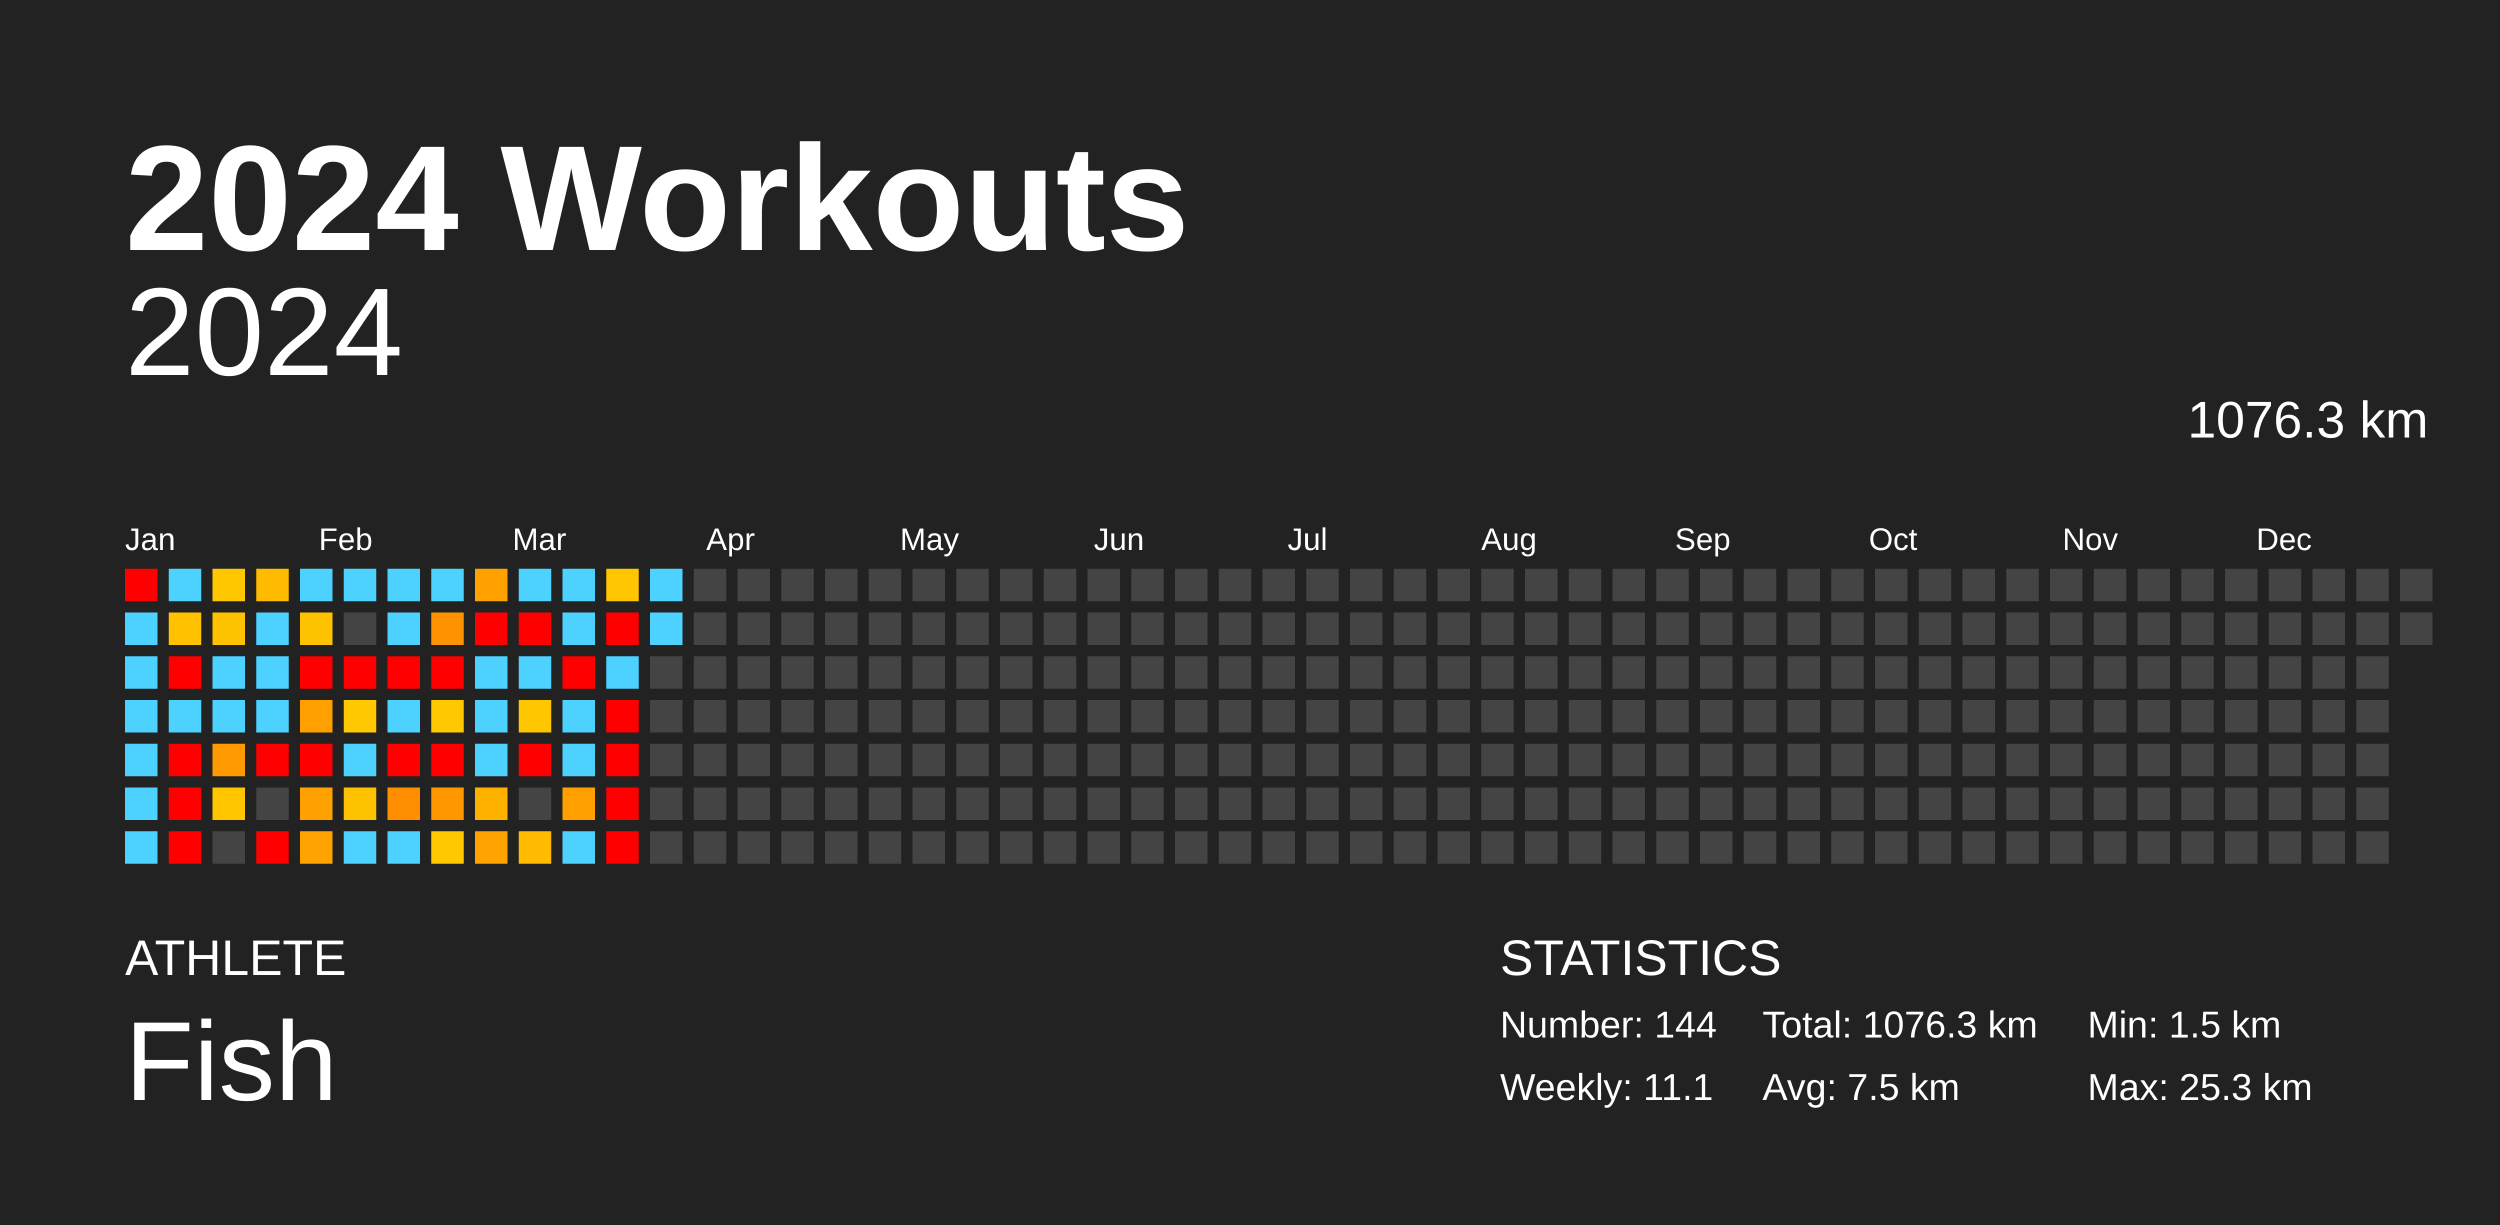
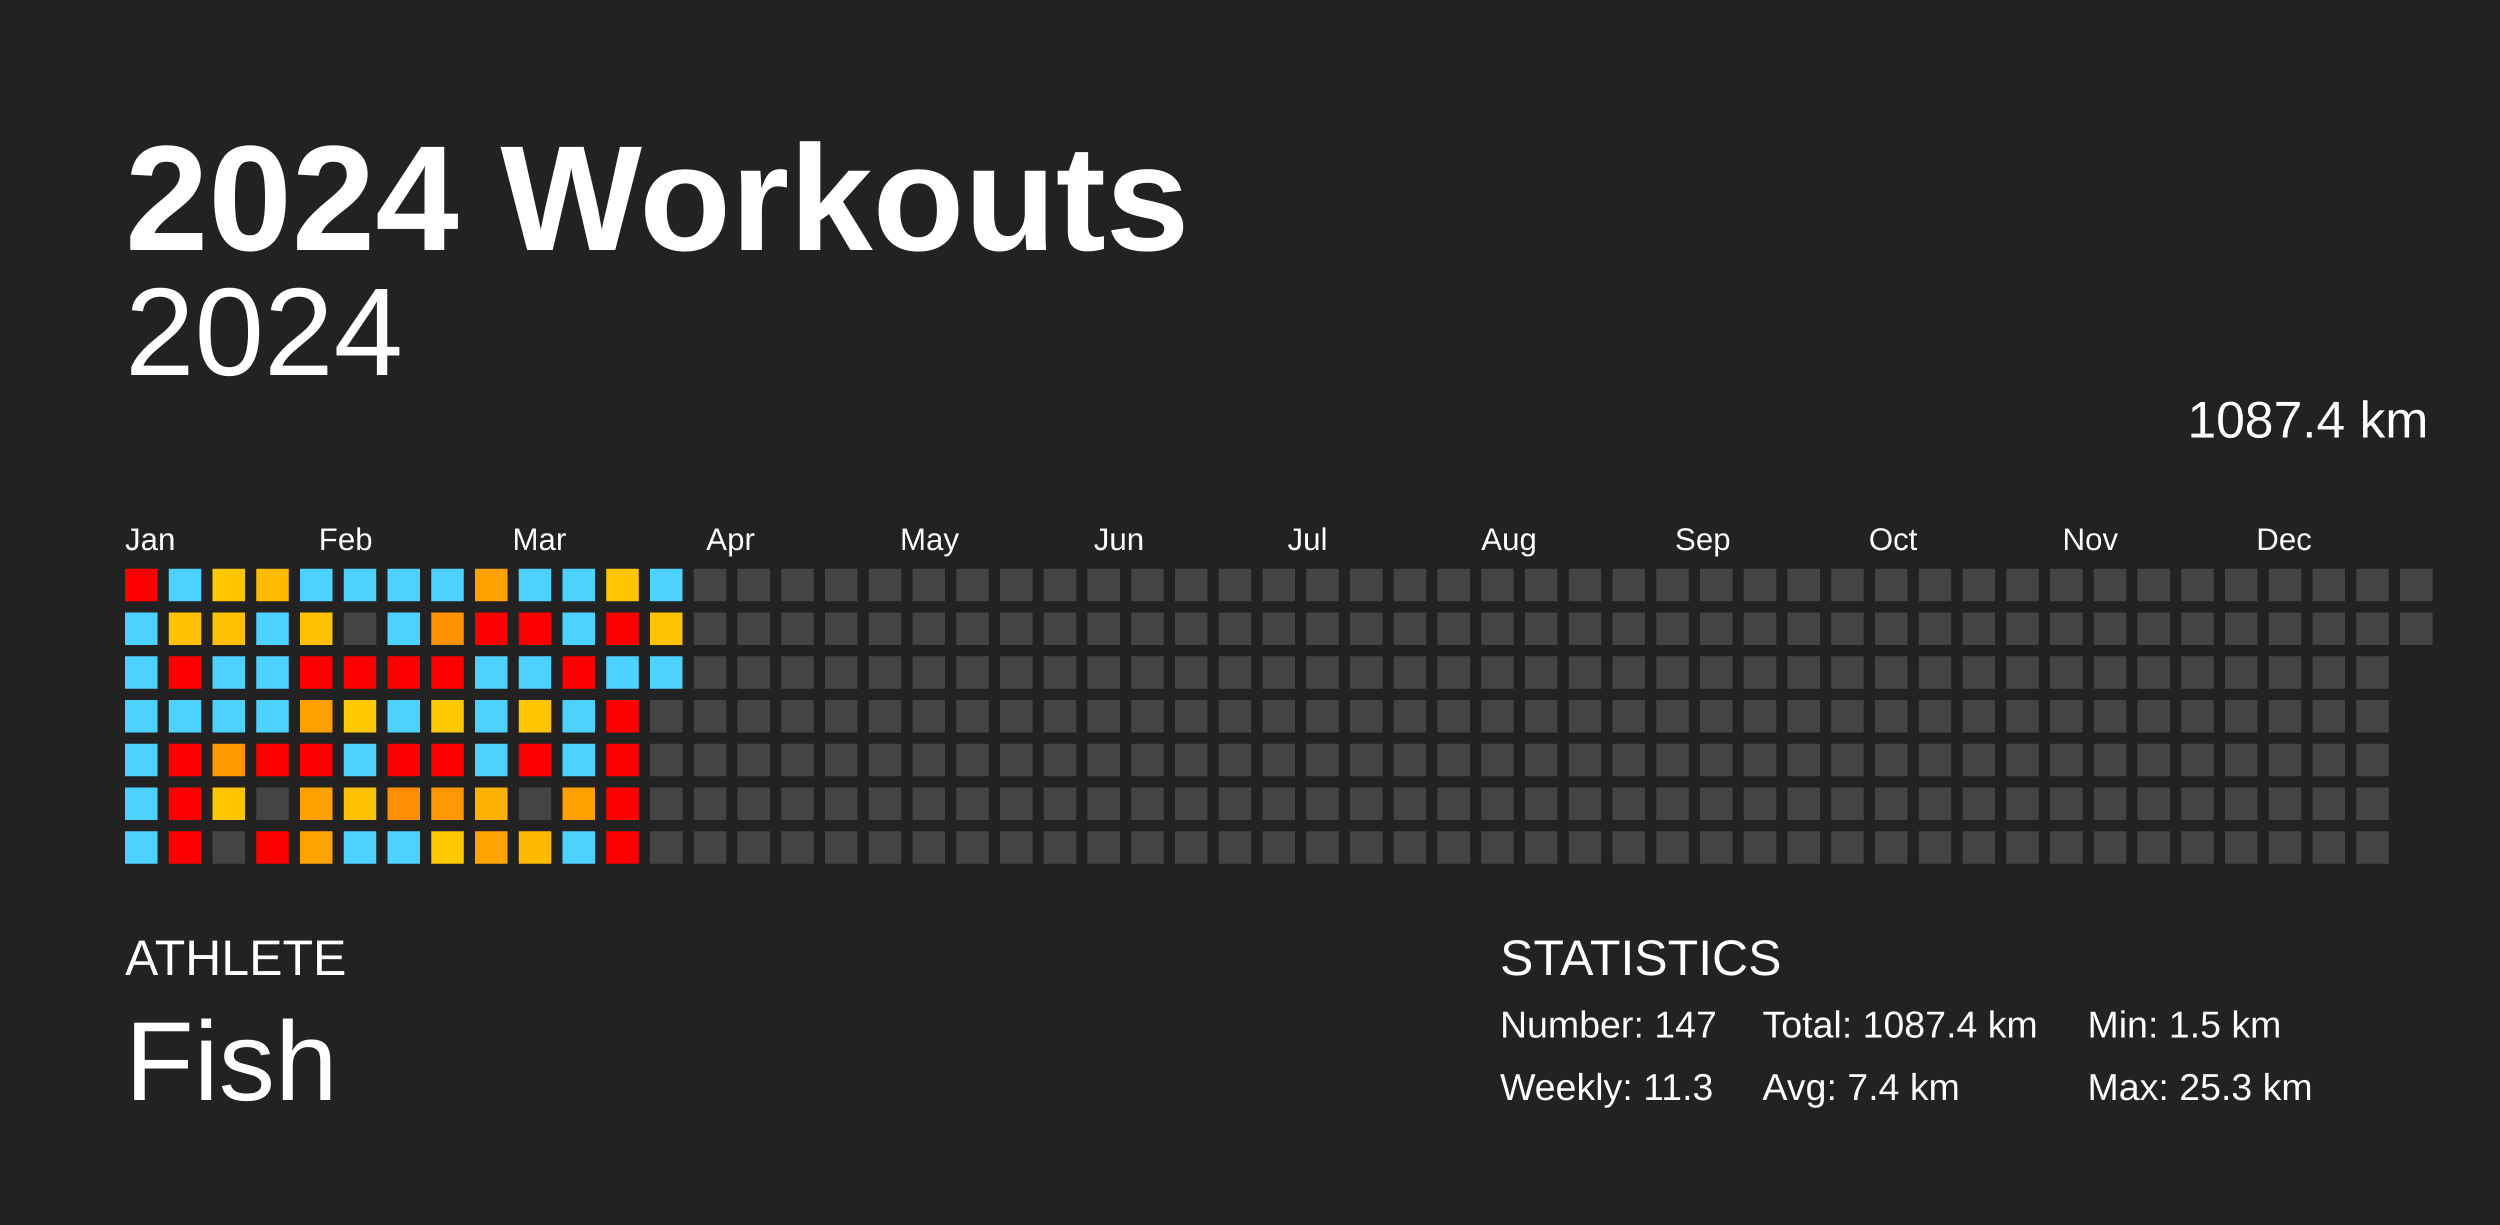
<svg xmlns="http://www.w3.org/2000/svg" baseProfile="full" height="98mm" version="1.1" viewBox="0,0,200,98" width="200mm">
  <defs />
  <rect fill="#222222" height="98" width="200" x="0" y="0" />
  <text fill="#FFFFFF" style="font-size:12px; font-family:Arial; font-weight:bold;" x="10" y="20">2024 Workouts</text>
  <text fill="#FFFFFF" style="font-size:4px; font-family:Arial" x="10" y="78">ATHLETE</text>
  <text fill="#FFFFFF" style="font-size:9px; font-family:Arial" x="10" y="88">Fish</text>
  <text fill="#FFFFFF" style="font-size:4px; font-family:Arial" x="120" y="78">STATISTICS</text>
-   <text fill="#FFFFFF" style="font-size:3px; font-family:Arial" x="120" y="83">Number: 144</text>
-   <text fill="#FFFFFF" style="font-size:3px; font-family:Arial" x="120" y="88">Weekly: 11.1</text>
-   <text fill="#FFFFFF" style="font-size:3px; font-family:Arial" x="141" y="83">Total: 1076.3 km</text>
-   <text fill="#FFFFFF" style="font-size:3px; font-family:Arial" x="141" y="88">Avg: 7.5 km</text>
+   <text fill="#FFFFFF" style="font-size:3px; font-family:Arial" x="120" y="83">Number: 147</text>
+   <text fill="#FFFFFF" style="font-size:3px; font-family:Arial" x="120" y="88">Weekly: 11.3</text>
+   <text fill="#FFFFFF" style="font-size:3px; font-family:Arial" x="141" y="83">Total: 1087.4 km</text>
+   <text fill="#FFFFFF" style="font-size:3px; font-family:Arial" x="141" y="88">Avg: 7.4 km</text>
  <text fill="#FFFFFF" style="font-size:3px; font-family:Arial" x="167" y="83">Min: 1.5 km</text>
  <text fill="#FFFFFF" style="font-size:3px; font-family:Arial" x="167" y="88">Max: 25.3 km</text>
  <text alignment-baseline="hanging" fill="#FFFFFF" style="font-size:10.0px; font-family:Arial;" x="10" y="30">2024</text>
-   <text alignment-baseline="hanging" fill="#FFFFFF" style="font-size:4.125px; font-family:Arial;" x="175" y="35">1076.3 km</text>
+   <text alignment-baseline="hanging" fill="#FFFFFF" style="font-size:4.125px; font-family:Arial;" x="175" y="35">1087.4 km</text>
  <text fill="#FFFFFF" style="font-size:2.5px; font-family:Arial" x="10.0" y="44">Jan</text>
  <text fill="#FFFFFF" style="font-size:2.5px; font-family:Arial" x="25.5" y="44">Feb</text>
  <text fill="#FFFFFF" style="font-size:2.5px; font-family:Arial" x="41.0" y="44">Mar</text>
  <text fill="#FFFFFF" style="font-size:2.5px; font-family:Arial" x="56.5" y="44">Apr</text>
  <text fill="#FFFFFF" style="font-size:2.5px; font-family:Arial" x="72.0" y="44">May</text>
  <text fill="#FFFFFF" style="font-size:2.5px; font-family:Arial" x="87.5" y="44">Jun</text>
  <text fill="#FFFFFF" style="font-size:2.5px; font-family:Arial" x="103.0" y="44">Jul</text>
  <text fill="#FFFFFF" style="font-size:2.5px; font-family:Arial" x="118.5" y="44">Aug</text>
  <text fill="#FFFFFF" style="font-size:2.5px; font-family:Arial" x="134.0" y="44">Sep</text>
  <text fill="#FFFFFF" style="font-size:2.5px; font-family:Arial" x="149.5" y="44">Oct</text>
  <text fill="#FFFFFF" style="font-size:2.5px; font-family:Arial" x="165.0" y="44">Nov</text>
  <text fill="#FFFFFF" style="font-size:2.5px; font-family:Arial" x="180.5" y="44">Dec</text>
  <rect fill="red" height="2.6" width="2.6" x="10.0" y="45.5" />
  <rect fill="#4dd2ff" height="2.6" width="2.6" x="10.0" y="49.0" />
  <rect fill="#4dd2ff" height="2.6" width="2.6" x="10.0" y="52.5" />
  <rect fill="#4dd2ff" height="2.6" width="2.6" x="10.0" y="56.0" />
  <rect fill="#4dd2ff" height="2.6" width="2.6" x="10.0" y="59.5" />
  <rect fill="#4dd2ff" height="2.6" width="2.6" x="10.0" y="63.0" />
  <rect fill="#4dd2ff" height="2.6" width="2.6" x="10.0" y="66.5" />
  <rect fill="#4dd2ff" height="2.6" width="2.6" x="13.5" y="45.5" />
  <rect fill="#ffc100" height="2.6" width="2.6" x="13.5" y="49.0" />
  <rect fill="red" height="2.6" width="2.6" x="13.5" y="52.5" />
  <rect fill="#4dd2ff" height="2.6" width="2.6" x="13.5" y="56.0" />
  <rect fill="red" height="2.6" width="2.6" x="13.5" y="59.5" />
  <rect fill="red" height="2.6" width="2.6" x="13.5" y="63.0" />
  <rect fill="red" height="2.6" width="2.6" x="13.5" y="66.5" />
  <rect fill="#ffc700" height="2.6" width="2.6" x="17.0" y="45.5" />
  <rect fill="#ffc200" height="2.6" width="2.6" x="17.0" y="49.0" />
  <rect fill="#4dd2ff" height="2.6" width="2.6" x="17.0" y="52.5" />
  <rect fill="#4dd2ff" height="2.6" width="2.6" x="17.0" y="56.0" />
  <rect fill="#ff9900" height="2.6" width="2.6" x="17.0" y="59.5" />
  <rect fill="#ffc600" height="2.6" width="2.6" x="17.0" y="63.0" />
  <rect fill="#444444" height="2.6" width="2.6" x="17.0" y="66.5" />
  <rect fill="#ffbb00" height="2.6" width="2.6" x="20.5" y="45.5" />
  <rect fill="#4dd2ff" height="2.6" width="2.6" x="20.5" y="49.0" />
  <rect fill="#4dd2ff" height="2.6" width="2.6" x="20.5" y="52.5" />
  <rect fill="#4dd2ff" height="2.6" width="2.6" x="20.5" y="56.0" />
  <rect fill="red" height="2.6" width="2.6" x="20.5" y="59.5" />
  <rect fill="#444444" height="2.6" width="2.6" x="20.5" y="63.0" />
  <rect fill="red" height="2.6" width="2.6" x="20.5" y="66.5" />
  <rect fill="#4dd2ff" height="2.6" width="2.6" x="24.0" y="45.5" />
  <rect fill="#ffc200" height="2.6" width="2.6" x="24.0" y="49.0" />
  <rect fill="red" height="2.6" width="2.6" x="24.0" y="52.5" />
  <rect fill="#ffa000" height="2.6" width="2.6" x="24.0" y="56.0" />
  <rect fill="red" height="2.6" width="2.6" x="24.0" y="59.5" />
  <rect fill="#ffa100" height="2.6" width="2.6" x="24.0" y="63.0" />
  <rect fill="#ffa300" height="2.6" width="2.6" x="24.0" y="66.5" />
  <rect fill="#4dd2ff" height="2.6" width="2.6" x="27.5" y="45.5" />
  <rect fill="#444444" height="2.6" width="2.6" x="27.5" y="49.0" />
  <rect fill="red" height="2.6" width="2.6" x="27.5" y="52.5" />
  <rect fill="#ffc800" height="2.6" width="2.6" x="27.5" y="56.0" />
  <rect fill="#4dd2ff" height="2.6" width="2.6" x="27.5" y="59.5" />
  <rect fill="#ffc200" height="2.6" width="2.6" x="27.5" y="63.0" />
  <rect fill="#4dd2ff" height="2.6" width="2.6" x="27.5" y="66.5" />
  <rect fill="#4dd2ff" height="2.6" width="2.6" x="31.0" y="45.5" />
  <rect fill="#4dd2ff" height="2.6" width="2.6" x="31.0" y="49.0" />
  <rect fill="red" height="2.6" width="2.6" x="31.0" y="52.5" />
  <rect fill="#4dd2ff" height="2.6" width="2.6" x="31.0" y="56.0" />
  <rect fill="red" height="2.6" width="2.6" x="31.0" y="59.5" />
  <rect fill="#ff8f00" height="2.6" width="2.6" x="31.0" y="63.0" />
  <rect fill="#4dd2ff" height="2.6" width="2.6" x="31.0" y="66.5" />
  <rect fill="#4dd2ff" height="2.6" width="2.6" x="34.5" y="45.5" />
  <rect fill="#ff9200" height="2.6" width="2.6" x="34.5" y="49.0" />
  <rect fill="red" height="2.6" width="2.6" x="34.5" y="52.5" />
  <rect fill="#ffc800" height="2.6" width="2.6" x="34.5" y="56.0" />
  <rect fill="red" height="2.6" width="2.6" x="34.5" y="59.5" />
  <rect fill="#ff9800" height="2.6" width="2.6" x="34.5" y="63.0" />
  <rect fill="#ffc800" height="2.6" width="2.6" x="34.5" y="66.5" />
  <rect fill="#ffa200" height="2.6" width="2.6" x="38.0" y="45.5" />
  <rect fill="red" height="2.6" width="2.6" x="38.0" y="49.0" />
  <rect fill="#4dd2ff" height="2.6" width="2.6" x="38.0" y="52.5" />
  <rect fill="#4dd2ff" height="2.6" width="2.6" x="38.0" y="56.0" />
  <rect fill="#4dd2ff" height="2.6" width="2.6" x="38.0" y="59.5" />
  <rect fill="#ffb100" height="2.6" width="2.6" x="38.0" y="63.0" />
  <rect fill="#ffa300" height="2.6" width="2.6" x="38.0" y="66.5" />
  <rect fill="#4dd2ff" height="2.6" width="2.6" x="41.5" y="45.5" />
  <rect fill="red" height="2.6" width="2.6" x="41.5" y="49.0" />
  <rect fill="#4dd2ff" height="2.6" width="2.6" x="41.5" y="52.5" />
  <rect fill="#ffc600" height="2.6" width="2.6" x="41.5" y="56.0" />
  <rect fill="red" height="2.6" width="2.6" x="41.5" y="59.5" />
  <rect fill="#444444" height="2.6" width="2.6" x="41.5" y="63.0" />
  <rect fill="#ffbb00" height="2.6" width="2.6" x="41.5" y="66.5" />
  <rect fill="#4dd2ff" height="2.6" width="2.6" x="45.0" y="45.5" />
  <rect fill="#4dd2ff" height="2.6" width="2.6" x="45.0" y="49.0" />
  <rect fill="red" height="2.6" width="2.6" x="45.0" y="52.5" />
  <rect fill="#4dd2ff" height="2.6" width="2.6" x="45.0" y="56.0" />
  <rect fill="#4dd2ff" height="2.6" width="2.6" x="45.0" y="59.5" />
  <rect fill="#ff9f00" height="2.6" width="2.6" x="45.0" y="63.0" />
  <rect fill="#4dd2ff" height="2.6" width="2.6" x="45.0" y="66.5" />
  <rect fill="#ffc500" height="2.6" width="2.6" x="48.5" y="45.5" />
  <rect fill="red" height="2.6" width="2.6" x="48.5" y="49.0" />
  <rect fill="#4dd2ff" height="2.6" width="2.6" x="48.5" y="52.5" />
  <rect fill="red" height="2.6" width="2.6" x="48.5" y="56.0" />
  <rect fill="red" height="2.6" width="2.6" x="48.5" y="59.5" />
  <rect fill="red" height="2.6" width="2.6" x="48.5" y="63.0" />
  <rect fill="red" height="2.6" width="2.6" x="48.5" y="66.5" />
  <rect fill="#4dd2ff" height="2.6" width="2.6" x="52.0" y="45.5" />
-   <rect fill="#4dd2ff" height="2.6" width="2.6" x="52.0" y="49.0" />
-   <rect fill="#444444" height="2.6" width="2.6" x="52.0" y="52.5" />
+   <rect fill="#ffc300" height="2.6" width="2.6" x="52.0" y="49.0" />
+   <rect fill="#4dd2ff" height="2.6" width="2.6" x="52.0" y="52.5" />
  <rect fill="#444444" height="2.6" width="2.6" x="52.0" y="56.0" />
  <rect fill="#444444" height="2.6" width="2.6" x="52.0" y="59.5" />
  <rect fill="#444444" height="2.6" width="2.6" x="52.0" y="63.0" />
  <rect fill="#444444" height="2.6" width="2.6" x="52.0" y="66.5" />
  <rect fill="#444444" height="2.6" width="2.6" x="55.5" y="45.5" />
  <rect fill="#444444" height="2.6" width="2.6" x="55.5" y="49.0" />
  <rect fill="#444444" height="2.6" width="2.6" x="55.5" y="52.5" />
  <rect fill="#444444" height="2.6" width="2.6" x="55.5" y="56.0" />
  <rect fill="#444444" height="2.6" width="2.6" x="55.5" y="59.5" />
  <rect fill="#444444" height="2.6" width="2.6" x="55.5" y="63.0" />
  <rect fill="#444444" height="2.6" width="2.6" x="55.5" y="66.5" />
  <rect fill="#444444" height="2.6" width="2.6" x="59.0" y="45.5" />
  <rect fill="#444444" height="2.6" width="2.6" x="59.0" y="49.0" />
  <rect fill="#444444" height="2.6" width="2.6" x="59.0" y="52.5" />
  <rect fill="#444444" height="2.6" width="2.6" x="59.0" y="56.0" />
  <rect fill="#444444" height="2.6" width="2.6" x="59.0" y="59.5" />
  <rect fill="#444444" height="2.6" width="2.6" x="59.0" y="63.0" />
  <rect fill="#444444" height="2.6" width="2.6" x="59.0" y="66.5" />
  <rect fill="#444444" height="2.6" width="2.6" x="62.5" y="45.5" />
  <rect fill="#444444" height="2.6" width="2.6" x="62.5" y="49.0" />
  <rect fill="#444444" height="2.6" width="2.6" x="62.5" y="52.5" />
  <rect fill="#444444" height="2.6" width="2.6" x="62.5" y="56.0" />
  <rect fill="#444444" height="2.6" width="2.6" x="62.5" y="59.5" />
  <rect fill="#444444" height="2.6" width="2.6" x="62.5" y="63.0" />
  <rect fill="#444444" height="2.6" width="2.6" x="62.5" y="66.5" />
  <rect fill="#444444" height="2.6" width="2.6" x="66.0" y="45.5" />
  <rect fill="#444444" height="2.6" width="2.6" x="66.0" y="49.0" />
  <rect fill="#444444" height="2.6" width="2.6" x="66.0" y="52.5" />
  <rect fill="#444444" height="2.6" width="2.6" x="66.0" y="56.0" />
  <rect fill="#444444" height="2.6" width="2.6" x="66.0" y="59.5" />
  <rect fill="#444444" height="2.6" width="2.6" x="66.0" y="63.0" />
  <rect fill="#444444" height="2.6" width="2.6" x="66.0" y="66.5" />
  <rect fill="#444444" height="2.6" width="2.6" x="69.5" y="45.5" />
  <rect fill="#444444" height="2.6" width="2.6" x="69.5" y="49.0" />
  <rect fill="#444444" height="2.6" width="2.6" x="69.5" y="52.5" />
  <rect fill="#444444" height="2.6" width="2.6" x="69.5" y="56.0" />
  <rect fill="#444444" height="2.6" width="2.6" x="69.5" y="59.5" />
  <rect fill="#444444" height="2.6" width="2.6" x="69.5" y="63.0" />
  <rect fill="#444444" height="2.6" width="2.6" x="69.5" y="66.5" />
  <rect fill="#444444" height="2.6" width="2.6" x="73.0" y="45.5" />
  <rect fill="#444444" height="2.6" width="2.6" x="73.0" y="49.0" />
  <rect fill="#444444" height="2.6" width="2.6" x="73.0" y="52.5" />
  <rect fill="#444444" height="2.6" width="2.6" x="73.0" y="56.0" />
  <rect fill="#444444" height="2.6" width="2.6" x="73.0" y="59.5" />
  <rect fill="#444444" height="2.6" width="2.6" x="73.0" y="63.0" />
  <rect fill="#444444" height="2.6" width="2.6" x="73.0" y="66.5" />
  <rect fill="#444444" height="2.6" width="2.6" x="76.5" y="45.5" />
  <rect fill="#444444" height="2.6" width="2.6" x="76.5" y="49.0" />
  <rect fill="#444444" height="2.6" width="2.6" x="76.5" y="52.5" />
  <rect fill="#444444" height="2.6" width="2.6" x="76.5" y="56.0" />
  <rect fill="#444444" height="2.6" width="2.6" x="76.5" y="59.5" />
  <rect fill="#444444" height="2.6" width="2.6" x="76.5" y="63.0" />
  <rect fill="#444444" height="2.6" width="2.6" x="76.5" y="66.5" />
  <rect fill="#444444" height="2.6" width="2.6" x="80.0" y="45.5" />
  <rect fill="#444444" height="2.6" width="2.6" x="80.0" y="49.0" />
  <rect fill="#444444" height="2.6" width="2.6" x="80.0" y="52.5" />
  <rect fill="#444444" height="2.6" width="2.6" x="80.0" y="56.0" />
  <rect fill="#444444" height="2.6" width="2.6" x="80.0" y="59.5" />
  <rect fill="#444444" height="2.6" width="2.6" x="80.0" y="63.0" />
  <rect fill="#444444" height="2.6" width="2.6" x="80.0" y="66.5" />
  <rect fill="#444444" height="2.6" width="2.6" x="83.5" y="45.5" />
  <rect fill="#444444" height="2.6" width="2.6" x="83.5" y="49.0" />
  <rect fill="#444444" height="2.6" width="2.6" x="83.5" y="52.5" />
  <rect fill="#444444" height="2.6" width="2.6" x="83.5" y="56.0" />
  <rect fill="#444444" height="2.6" width="2.6" x="83.5" y="59.5" />
  <rect fill="#444444" height="2.6" width="2.6" x="83.5" y="63.0" />
  <rect fill="#444444" height="2.6" width="2.6" x="83.5" y="66.5" />
  <rect fill="#444444" height="2.6" width="2.6" x="87.0" y="45.5" />
  <rect fill="#444444" height="2.6" width="2.6" x="87.0" y="49.0" />
  <rect fill="#444444" height="2.6" width="2.6" x="87.0" y="52.5" />
  <rect fill="#444444" height="2.6" width="2.6" x="87.0" y="56.0" />
  <rect fill="#444444" height="2.6" width="2.6" x="87.0" y="59.5" />
  <rect fill="#444444" height="2.6" width="2.6" x="87.0" y="63.0" />
  <rect fill="#444444" height="2.6" width="2.6" x="87.0" y="66.5" />
  <rect fill="#444444" height="2.6" width="2.6" x="90.5" y="45.5" />
  <rect fill="#444444" height="2.6" width="2.6" x="90.5" y="49.0" />
  <rect fill="#444444" height="2.6" width="2.6" x="90.5" y="52.5" />
  <rect fill="#444444" height="2.6" width="2.6" x="90.5" y="56.0" />
  <rect fill="#444444" height="2.6" width="2.6" x="90.5" y="59.5" />
  <rect fill="#444444" height="2.6" width="2.6" x="90.5" y="63.0" />
  <rect fill="#444444" height="2.6" width="2.6" x="90.5" y="66.5" />
  <rect fill="#444444" height="2.6" width="2.6" x="94.0" y="45.5" />
  <rect fill="#444444" height="2.6" width="2.6" x="94.0" y="49.0" />
  <rect fill="#444444" height="2.6" width="2.6" x="94.0" y="52.5" />
  <rect fill="#444444" height="2.6" width="2.6" x="94.0" y="56.0" />
  <rect fill="#444444" height="2.6" width="2.6" x="94.0" y="59.5" />
  <rect fill="#444444" height="2.6" width="2.6" x="94.0" y="63.0" />
  <rect fill="#444444" height="2.6" width="2.6" x="94.0" y="66.5" />
  <rect fill="#444444" height="2.6" width="2.6" x="97.5" y="45.5" />
  <rect fill="#444444" height="2.6" width="2.6" x="97.5" y="49.0" />
  <rect fill="#444444" height="2.6" width="2.6" x="97.5" y="52.5" />
  <rect fill="#444444" height="2.6" width="2.6" x="97.5" y="56.0" />
  <rect fill="#444444" height="2.6" width="2.6" x="97.5" y="59.5" />
  <rect fill="#444444" height="2.6" width="2.6" x="97.5" y="63.0" />
  <rect fill="#444444" height="2.6" width="2.6" x="97.5" y="66.5" />
  <rect fill="#444444" height="2.6" width="2.6" x="101.0" y="45.5" />
  <rect fill="#444444" height="2.6" width="2.6" x="101.0" y="49.0" />
  <rect fill="#444444" height="2.6" width="2.6" x="101.0" y="52.5" />
  <rect fill="#444444" height="2.6" width="2.6" x="101.0" y="56.0" />
  <rect fill="#444444" height="2.6" width="2.6" x="101.0" y="59.5" />
  <rect fill="#444444" height="2.6" width="2.6" x="101.0" y="63.0" />
  <rect fill="#444444" height="2.6" width="2.6" x="101.0" y="66.5" />
  <rect fill="#444444" height="2.6" width="2.6" x="104.5" y="45.5" />
  <rect fill="#444444" height="2.6" width="2.6" x="104.5" y="49.0" />
  <rect fill="#444444" height="2.6" width="2.6" x="104.5" y="52.5" />
  <rect fill="#444444" height="2.6" width="2.6" x="104.5" y="56.0" />
  <rect fill="#444444" height="2.6" width="2.6" x="104.5" y="59.5" />
  <rect fill="#444444" height="2.6" width="2.6" x="104.5" y="63.0" />
  <rect fill="#444444" height="2.6" width="2.6" x="104.5" y="66.5" />
  <rect fill="#444444" height="2.6" width="2.6" x="108.0" y="45.5" />
  <rect fill="#444444" height="2.6" width="2.6" x="108.0" y="49.0" />
  <rect fill="#444444" height="2.6" width="2.6" x="108.0" y="52.5" />
  <rect fill="#444444" height="2.6" width="2.6" x="108.0" y="56.0" />
  <rect fill="#444444" height="2.6" width="2.6" x="108.0" y="59.5" />
  <rect fill="#444444" height="2.6" width="2.6" x="108.0" y="63.0" />
  <rect fill="#444444" height="2.6" width="2.6" x="108.0" y="66.5" />
  <rect fill="#444444" height="2.6" width="2.6" x="111.5" y="45.5" />
  <rect fill="#444444" height="2.6" width="2.6" x="111.5" y="49.0" />
  <rect fill="#444444" height="2.6" width="2.6" x="111.5" y="52.5" />
  <rect fill="#444444" height="2.6" width="2.6" x="111.5" y="56.0" />
  <rect fill="#444444" height="2.6" width="2.6" x="111.5" y="59.5" />
  <rect fill="#444444" height="2.6" width="2.6" x="111.5" y="63.0" />
  <rect fill="#444444" height="2.6" width="2.6" x="111.5" y="66.5" />
  <rect fill="#444444" height="2.6" width="2.6" x="115.0" y="45.5" />
  <rect fill="#444444" height="2.6" width="2.6" x="115.0" y="49.0" />
  <rect fill="#444444" height="2.6" width="2.6" x="115.0" y="52.5" />
  <rect fill="#444444" height="2.6" width="2.6" x="115.0" y="56.0" />
  <rect fill="#444444" height="2.6" width="2.6" x="115.0" y="59.5" />
  <rect fill="#444444" height="2.6" width="2.6" x="115.0" y="63.0" />
  <rect fill="#444444" height="2.6" width="2.6" x="115.0" y="66.5" />
  <rect fill="#444444" height="2.6" width="2.6" x="118.5" y="45.5" />
  <rect fill="#444444" height="2.6" width="2.6" x="118.5" y="49.0" />
  <rect fill="#444444" height="2.6" width="2.6" x="118.5" y="52.5" />
  <rect fill="#444444" height="2.6" width="2.6" x="118.5" y="56.0" />
  <rect fill="#444444" height="2.6" width="2.6" x="118.5" y="59.5" />
  <rect fill="#444444" height="2.6" width="2.6" x="118.5" y="63.0" />
  <rect fill="#444444" height="2.6" width="2.6" x="118.5" y="66.5" />
  <rect fill="#444444" height="2.6" width="2.6" x="122.0" y="45.5" />
  <rect fill="#444444" height="2.6" width="2.6" x="122.0" y="49.0" />
  <rect fill="#444444" height="2.6" width="2.6" x="122.0" y="52.5" />
  <rect fill="#444444" height="2.6" width="2.6" x="122.0" y="56.0" />
  <rect fill="#444444" height="2.6" width="2.6" x="122.0" y="59.5" />
  <rect fill="#444444" height="2.6" width="2.6" x="122.0" y="63.0" />
  <rect fill="#444444" height="2.6" width="2.6" x="122.0" y="66.5" />
  <rect fill="#444444" height="2.6" width="2.6" x="125.5" y="45.5" />
  <rect fill="#444444" height="2.6" width="2.6" x="125.5" y="49.0" />
  <rect fill="#444444" height="2.6" width="2.6" x="125.5" y="52.5" />
  <rect fill="#444444" height="2.6" width="2.6" x="125.5" y="56.0" />
  <rect fill="#444444" height="2.6" width="2.6" x="125.5" y="59.5" />
  <rect fill="#444444" height="2.6" width="2.6" x="125.5" y="63.0" />
  <rect fill="#444444" height="2.6" width="2.6" x="125.5" y="66.5" />
  <rect fill="#444444" height="2.6" width="2.6" x="129.0" y="45.5" />
  <rect fill="#444444" height="2.6" width="2.6" x="129.0" y="49.0" />
  <rect fill="#444444" height="2.6" width="2.6" x="129.0" y="52.5" />
  <rect fill="#444444" height="2.6" width="2.6" x="129.0" y="56.0" />
  <rect fill="#444444" height="2.6" width="2.6" x="129.0" y="59.5" />
  <rect fill="#444444" height="2.6" width="2.6" x="129.0" y="63.0" />
  <rect fill="#444444" height="2.6" width="2.6" x="129.0" y="66.5" />
  <rect fill="#444444" height="2.6" width="2.6" x="132.5" y="45.5" />
  <rect fill="#444444" height="2.6" width="2.6" x="132.5" y="49.0" />
  <rect fill="#444444" height="2.6" width="2.6" x="132.5" y="52.5" />
  <rect fill="#444444" height="2.6" width="2.6" x="132.5" y="56.0" />
  <rect fill="#444444" height="2.6" width="2.6" x="132.5" y="59.5" />
  <rect fill="#444444" height="2.6" width="2.6" x="132.5" y="63.0" />
  <rect fill="#444444" height="2.6" width="2.6" x="132.5" y="66.5" />
  <rect fill="#444444" height="2.6" width="2.6" x="136.0" y="45.5" />
  <rect fill="#444444" height="2.6" width="2.6" x="136.0" y="49.0" />
  <rect fill="#444444" height="2.6" width="2.6" x="136.0" y="52.5" />
  <rect fill="#444444" height="2.6" width="2.6" x="136.0" y="56.0" />
  <rect fill="#444444" height="2.6" width="2.6" x="136.0" y="59.5" />
  <rect fill="#444444" height="2.6" width="2.6" x="136.0" y="63.0" />
  <rect fill="#444444" height="2.6" width="2.6" x="136.0" y="66.5" />
  <rect fill="#444444" height="2.6" width="2.6" x="139.5" y="45.5" />
  <rect fill="#444444" height="2.6" width="2.6" x="139.5" y="49.0" />
  <rect fill="#444444" height="2.6" width="2.6" x="139.5" y="52.5" />
  <rect fill="#444444" height="2.6" width="2.6" x="139.5" y="56.0" />
  <rect fill="#444444" height="2.6" width="2.6" x="139.5" y="59.5" />
  <rect fill="#444444" height="2.6" width="2.6" x="139.5" y="63.0" />
  <rect fill="#444444" height="2.6" width="2.6" x="139.5" y="66.5" />
  <rect fill="#444444" height="2.6" width="2.6" x="143.0" y="45.5" />
  <rect fill="#444444" height="2.6" width="2.6" x="143.0" y="49.0" />
  <rect fill="#444444" height="2.6" width="2.6" x="143.0" y="52.5" />
  <rect fill="#444444" height="2.6" width="2.6" x="143.0" y="56.0" />
  <rect fill="#444444" height="2.6" width="2.6" x="143.0" y="59.5" />
  <rect fill="#444444" height="2.6" width="2.6" x="143.0" y="63.0" />
  <rect fill="#444444" height="2.6" width="2.6" x="143.0" y="66.5" />
  <rect fill="#444444" height="2.6" width="2.6" x="146.5" y="45.5" />
  <rect fill="#444444" height="2.6" width="2.6" x="146.5" y="49.0" />
  <rect fill="#444444" height="2.6" width="2.6" x="146.5" y="52.5" />
  <rect fill="#444444" height="2.6" width="2.6" x="146.5" y="56.0" />
  <rect fill="#444444" height="2.6" width="2.6" x="146.5" y="59.5" />
  <rect fill="#444444" height="2.6" width="2.6" x="146.5" y="63.0" />
  <rect fill="#444444" height="2.6" width="2.6" x="146.5" y="66.5" />
  <rect fill="#444444" height="2.6" width="2.6" x="150.0" y="45.5" />
  <rect fill="#444444" height="2.6" width="2.6" x="150.0" y="49.0" />
  <rect fill="#444444" height="2.6" width="2.6" x="150.0" y="52.5" />
  <rect fill="#444444" height="2.6" width="2.6" x="150.0" y="56.0" />
  <rect fill="#444444" height="2.6" width="2.6" x="150.0" y="59.5" />
  <rect fill="#444444" height="2.6" width="2.6" x="150.0" y="63.0" />
  <rect fill="#444444" height="2.6" width="2.6" x="150.0" y="66.5" />
  <rect fill="#444444" height="2.6" width="2.6" x="153.5" y="45.5" />
  <rect fill="#444444" height="2.6" width="2.6" x="153.5" y="49.0" />
  <rect fill="#444444" height="2.6" width="2.6" x="153.5" y="52.5" />
  <rect fill="#444444" height="2.6" width="2.6" x="153.5" y="56.0" />
  <rect fill="#444444" height="2.6" width="2.6" x="153.5" y="59.5" />
  <rect fill="#444444" height="2.6" width="2.6" x="153.5" y="63.0" />
  <rect fill="#444444" height="2.6" width="2.6" x="153.5" y="66.5" />
  <rect fill="#444444" height="2.6" width="2.6" x="157.0" y="45.5" />
  <rect fill="#444444" height="2.6" width="2.6" x="157.0" y="49.0" />
  <rect fill="#444444" height="2.6" width="2.6" x="157.0" y="52.5" />
  <rect fill="#444444" height="2.6" width="2.6" x="157.0" y="56.0" />
  <rect fill="#444444" height="2.6" width="2.6" x="157.0" y="59.5" />
  <rect fill="#444444" height="2.6" width="2.6" x="157.0" y="63.0" />
  <rect fill="#444444" height="2.6" width="2.6" x="157.0" y="66.5" />
  <rect fill="#444444" height="2.6" width="2.6" x="160.5" y="45.5" />
  <rect fill="#444444" height="2.6" width="2.6" x="160.5" y="49.0" />
  <rect fill="#444444" height="2.6" width="2.6" x="160.5" y="52.5" />
  <rect fill="#444444" height="2.6" width="2.6" x="160.5" y="56.0" />
  <rect fill="#444444" height="2.6" width="2.6" x="160.5" y="59.5" />
  <rect fill="#444444" height="2.6" width="2.6" x="160.5" y="63.0" />
  <rect fill="#444444" height="2.6" width="2.6" x="160.5" y="66.5" />
  <rect fill="#444444" height="2.6" width="2.6" x="164.0" y="45.5" />
  <rect fill="#444444" height="2.6" width="2.6" x="164.0" y="49.0" />
  <rect fill="#444444" height="2.6" width="2.6" x="164.0" y="52.5" />
  <rect fill="#444444" height="2.6" width="2.6" x="164.0" y="56.0" />
  <rect fill="#444444" height="2.6" width="2.6" x="164.0" y="59.5" />
  <rect fill="#444444" height="2.6" width="2.6" x="164.0" y="63.0" />
  <rect fill="#444444" height="2.6" width="2.6" x="164.0" y="66.5" />
  <rect fill="#444444" height="2.6" width="2.6" x="167.5" y="45.5" />
  <rect fill="#444444" height="2.6" width="2.6" x="167.5" y="49.0" />
  <rect fill="#444444" height="2.6" width="2.6" x="167.5" y="52.5" />
  <rect fill="#444444" height="2.6" width="2.6" x="167.5" y="56.0" />
  <rect fill="#444444" height="2.6" width="2.6" x="167.5" y="59.5" />
  <rect fill="#444444" height="2.6" width="2.6" x="167.5" y="63.0" />
  <rect fill="#444444" height="2.6" width="2.6" x="167.5" y="66.5" />
  <rect fill="#444444" height="2.6" width="2.6" x="171.0" y="45.5" />
  <rect fill="#444444" height="2.6" width="2.6" x="171.0" y="49.0" />
  <rect fill="#444444" height="2.6" width="2.6" x="171.0" y="52.5" />
  <rect fill="#444444" height="2.6" width="2.6" x="171.0" y="56.0" />
  <rect fill="#444444" height="2.6" width="2.6" x="171.0" y="59.5" />
  <rect fill="#444444" height="2.6" width="2.6" x="171.0" y="63.0" />
  <rect fill="#444444" height="2.6" width="2.6" x="171.0" y="66.5" />
  <rect fill="#444444" height="2.6" width="2.6" x="174.5" y="45.5" />
  <rect fill="#444444" height="2.6" width="2.6" x="174.5" y="49.0" />
  <rect fill="#444444" height="2.6" width="2.6" x="174.5" y="52.5" />
  <rect fill="#444444" height="2.6" width="2.6" x="174.5" y="56.0" />
  <rect fill="#444444" height="2.6" width="2.6" x="174.5" y="59.5" />
  <rect fill="#444444" height="2.6" width="2.6" x="174.5" y="63.0" />
  <rect fill="#444444" height="2.6" width="2.6" x="174.5" y="66.5" />
  <rect fill="#444444" height="2.6" width="2.6" x="178.0" y="45.5" />
  <rect fill="#444444" height="2.6" width="2.6" x="178.0" y="49.0" />
  <rect fill="#444444" height="2.6" width="2.6" x="178.0" y="52.5" />
  <rect fill="#444444" height="2.6" width="2.6" x="178.0" y="56.0" />
  <rect fill="#444444" height="2.6" width="2.6" x="178.0" y="59.5" />
  <rect fill="#444444" height="2.6" width="2.6" x="178.0" y="63.0" />
  <rect fill="#444444" height="2.6" width="2.6" x="178.0" y="66.5" />
  <rect fill="#444444" height="2.6" width="2.6" x="181.5" y="45.5" />
  <rect fill="#444444" height="2.6" width="2.6" x="181.5" y="49.0" />
  <rect fill="#444444" height="2.6" width="2.6" x="181.5" y="52.5" />
  <rect fill="#444444" height="2.6" width="2.6" x="181.5" y="56.0" />
  <rect fill="#444444" height="2.6" width="2.6" x="181.5" y="59.5" />
  <rect fill="#444444" height="2.6" width="2.6" x="181.5" y="63.0" />
  <rect fill="#444444" height="2.6" width="2.6" x="181.5" y="66.5" />
  <rect fill="#444444" height="2.6" width="2.6" x="185.0" y="45.5" />
  <rect fill="#444444" height="2.6" width="2.6" x="185.0" y="49.0" />
  <rect fill="#444444" height="2.6" width="2.6" x="185.0" y="52.5" />
  <rect fill="#444444" height="2.6" width="2.6" x="185.0" y="56.0" />
  <rect fill="#444444" height="2.6" width="2.6" x="185.0" y="59.5" />
  <rect fill="#444444" height="2.6" width="2.6" x="185.0" y="63.0" />
  <rect fill="#444444" height="2.6" width="2.6" x="185.0" y="66.5" />
  <rect fill="#444444" height="2.6" width="2.6" x="188.5" y="45.5" />
  <rect fill="#444444" height="2.6" width="2.6" x="188.5" y="49.0" />
  <rect fill="#444444" height="2.6" width="2.6" x="188.5" y="52.5" />
  <rect fill="#444444" height="2.6" width="2.6" x="188.5" y="56.0" />
  <rect fill="#444444" height="2.6" width="2.6" x="188.5" y="59.5" />
  <rect fill="#444444" height="2.6" width="2.6" x="188.5" y="63.0" />
  <rect fill="#444444" height="2.6" width="2.6" x="188.5" y="66.5" />
  <rect fill="#444444" height="2.6" width="2.6" x="192.0" y="45.5" />
  <rect fill="#444444" height="2.6" width="2.6" x="192.0" y="49.0" />
</svg>
